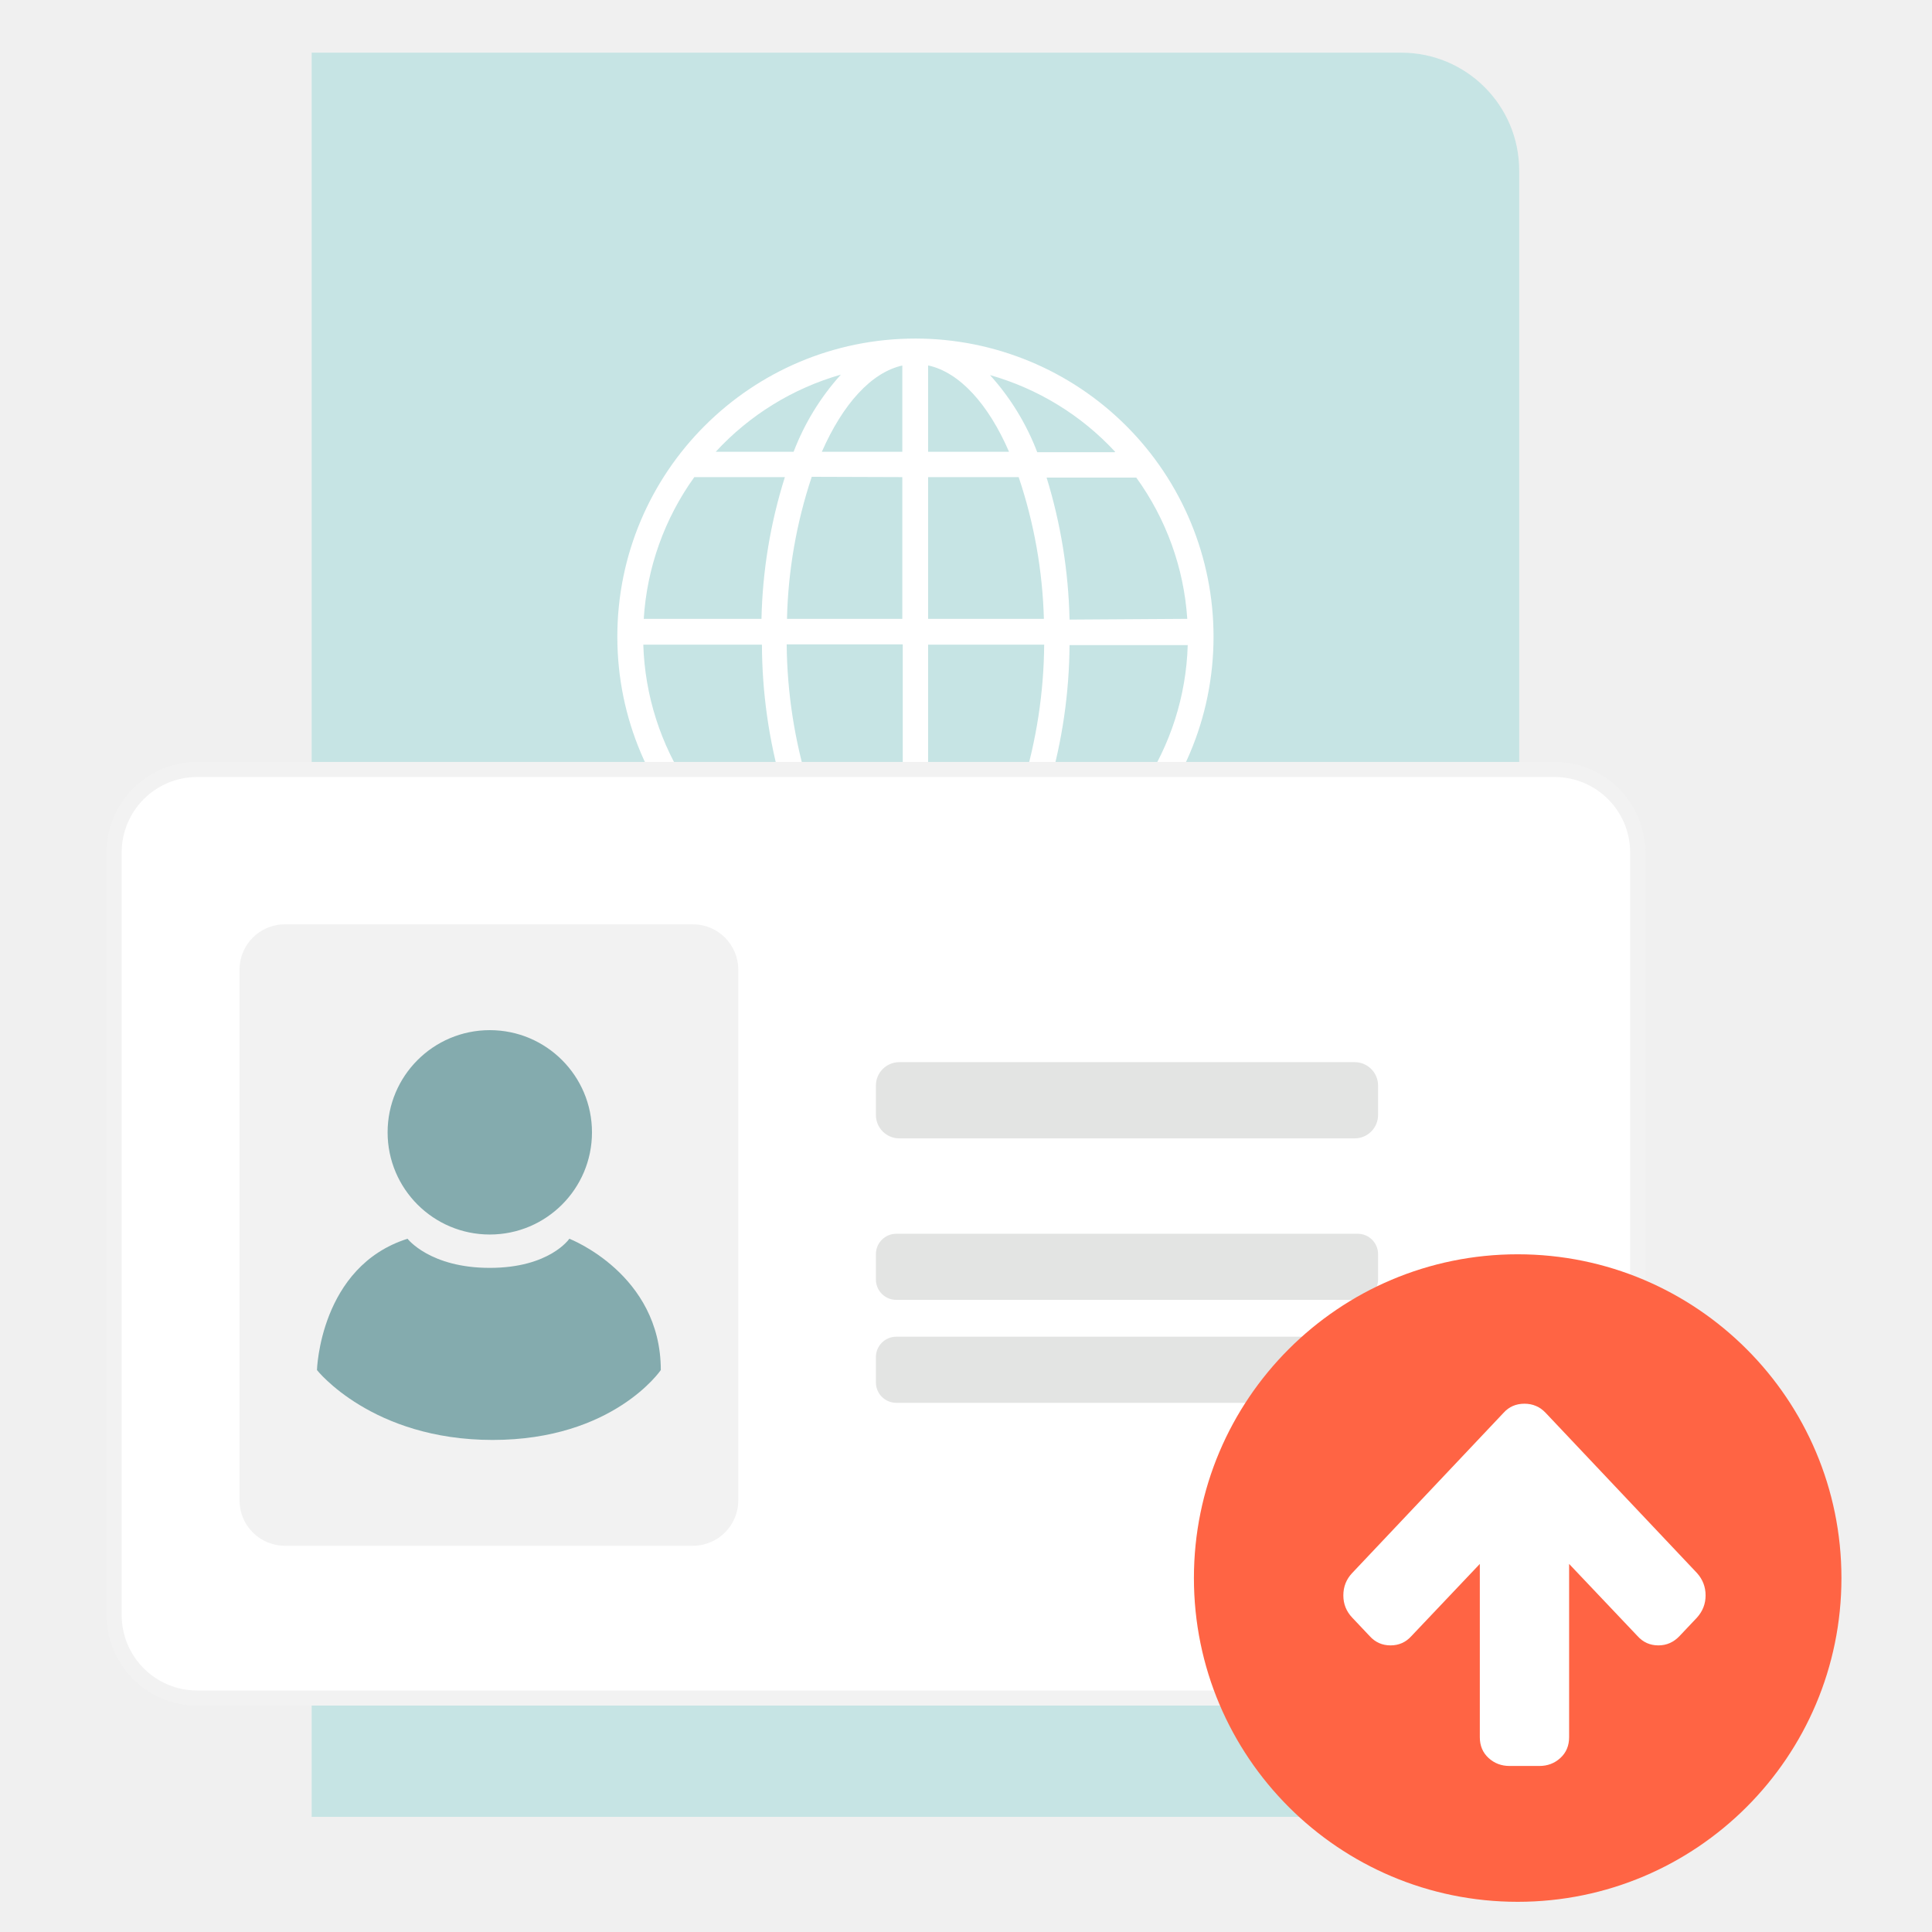
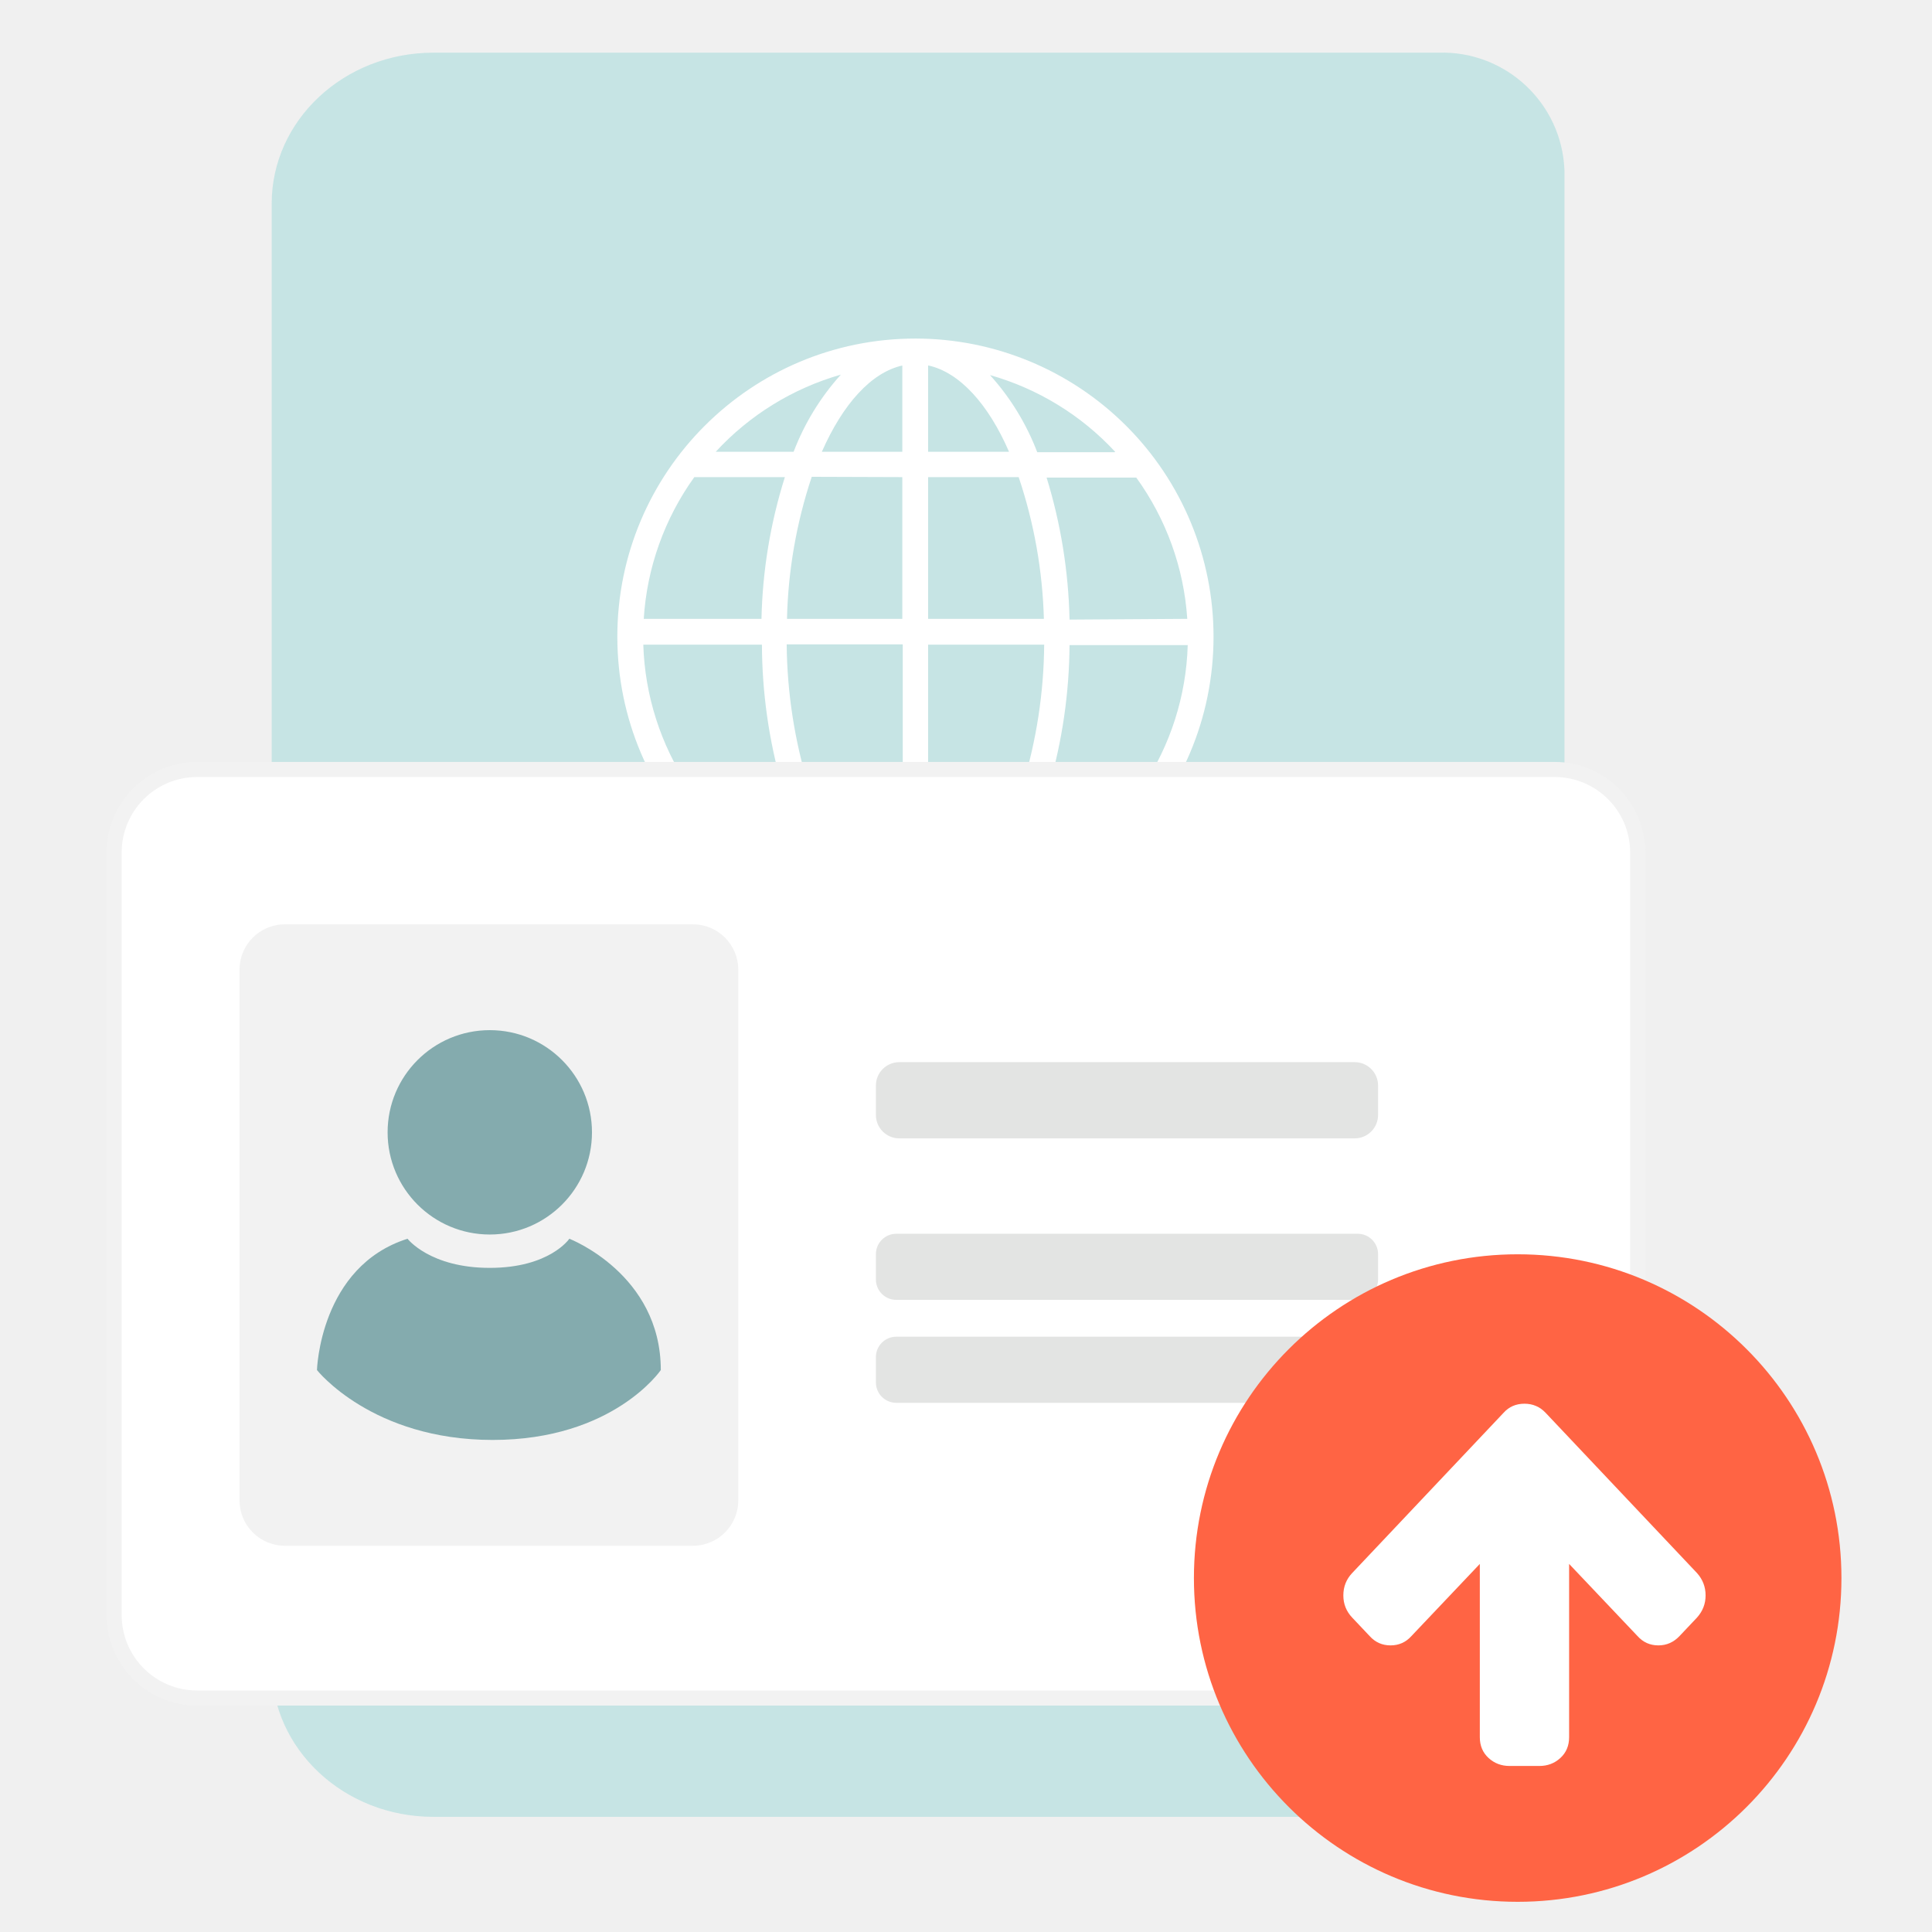
<svg xmlns="http://www.w3.org/2000/svg" width="128" height="128" viewBox="0 0 128 128" fill="none">
  <g id="illustration / deriv / light / upload-poi">
-     <path id="Vector" d="M92.84 120.37H20.65V3.49H92.84C97.154 3.49 100.65 6.987 100.65 11.3V112.55C100.645 116.863 97.153 120.359 92.84 120.37Z" fill="#C6E4E4" />
+     <path id="Vector" d="M95.29 120.37H28.71C22.79 120.37 18 115.89 18 110.37V13.49C18 7.97 22.79 3.49 28.71 3.49H95.29C99.753 3.344 103.493 6.837 103.65 11.3V112.55C103.492 117.014 99.755 120.51 95.29 120.37Z" fill="#C6E4E4" />
    <path id="Vector_2" d="M60.65 22.43C49.743 22.43 40.9 31.272 40.9 42.18C40.9 53.088 49.743 61.93 60.65 61.93C71.558 61.93 80.4 53.088 80.4 42.18C80.4 36.942 78.32 31.918 74.616 28.215C70.912 24.511 65.888 22.43 60.65 22.43ZM42.65 42.71H50.48C50.49 45.893 50.941 49.06 51.82 52.12H45.62C43.763 49.324 42.723 46.065 42.62 42.71H42.65ZM61.49 29.93V24.21C63.58 24.66 65.49 26.79 66.85 29.93H61.49ZM67.49 31.61C68.509 34.64 69.072 37.804 69.16 41H61.49V31.61H67.49ZM59.78 24.21V29.93H54.45C55.83 26.79 57.72 24.66 59.81 24.21H59.78ZM59.78 31.61V41H52.14C52.214 37.799 52.767 34.627 53.78 31.59L59.78 31.61ZM50.45 41H42.65C42.861 37.617 44.022 34.362 46 31.61H52C51.041 34.651 50.519 37.812 50.45 41ZM52.12 42.69H59.81V52.1H53.57C52.639 49.056 52.151 45.893 52.12 42.71V42.69ZM59.81 53.8V60.15C57.58 59.66 55.58 57.28 54.18 53.8H59.81ZM61.49 60.15V53.8H67.12C65.72 57.28 63.72 59.66 61.49 60.15ZM61.49 52.15V42.71H69.18C69.154 45.9 68.666 49.07 67.73 52.12L61.49 52.15ZM70.86 42.74H78.69C78.592 46.096 77.552 49.356 75.69 52.15H69.49C70.379 49.081 70.841 45.905 70.86 42.71V42.74ZM70.86 41.05C70.791 37.858 70.28 34.691 69.34 31.64H75.28C77.264 34.38 78.436 37.624 78.66 41L70.86 41.05ZM73.86 29.96H68.72C68.002 28.078 66.941 26.345 65.59 24.85C68.767 25.751 71.635 27.508 73.88 29.93L73.86 29.96ZM55.71 24.82C54.36 26.315 53.299 28.048 52.58 29.93H47.42C49.662 27.497 52.53 25.729 55.71 24.82ZM46.84 53.82H52.34C53.068 55.94 54.214 57.892 55.71 59.56C52.245 58.568 49.156 56.562 46.84 53.8V53.82ZM65.59 59.56C67.102 57.888 68.261 55.929 69 53.8H74.5C72.171 56.561 69.067 58.56 65.59 59.54V59.56Z" fill="white" />
    <path id="Vector_3" d="M87.301 78.41H34.551C32.248 78.41 30.381 80.277 30.381 82.58V84.72C30.381 87.023 32.248 88.89 34.551 88.89H87.301C89.604 88.89 91.471 87.023 91.471 84.72V82.58C91.471 80.277 89.604 78.41 87.301 78.41Z" fill="white" />
    <path id="Vector_4" d="M103.001 50.98H13.06C10.023 50.98 7.561 53.442 7.561 56.48V107C7.561 110.038 10.023 112.5 13.06 112.5H103.001C106.038 112.5 108.501 110.038 108.501 107V56.48C108.501 53.442 106.038 50.98 103.001 50.98Z" fill="white" />
    <path id="Vector_5" d="M103.001 51.48C105.762 51.48 108.001 53.719 108.001 56.48V107C108.001 109.761 105.762 112 103.001 112H13.06C10.299 112 8.061 109.761 8.061 107V56.48C8.061 53.719 10.299 51.48 13.06 51.48H103.001ZM103.001 50.48H13.06C9.747 50.48 7.061 53.166 7.061 56.48V107C7.061 110.314 9.747 113 13.06 113H103.001C106.314 113 109.001 110.314 109.001 107V56.48C109.001 53.166 106.314 50.48 103.001 50.48Z" fill="#F2F2F2" />
    <path id="Vector_6" d="M45.911 61.24H18.871C17.214 61.24 15.871 62.583 15.871 64.24V99.41C15.871 101.067 17.214 102.41 18.871 102.41H45.911C47.568 102.41 48.911 101.067 48.911 99.41V64.24C48.911 62.583 47.568 61.24 45.911 61.24Z" fill="#F2F2F2" />
    <path id="Vector_7" d="M89.751 70.37H59.581C58.725 70.37 58.031 71.064 58.031 71.92V73.87C58.031 74.726 58.725 75.42 59.581 75.42H89.751C90.607 75.42 91.301 74.726 91.301 73.87V71.92C91.301 71.064 90.607 70.37 89.751 70.37Z" fill="#E3E4E3" />
    <path id="Vector_8" d="M89.951 81.74H59.381C58.636 81.74 58.031 82.344 58.031 83.09V84.77C58.031 85.516 58.636 86.12 59.381 86.12H89.951C90.697 86.12 91.301 85.516 91.301 84.77V83.09C91.301 82.344 90.697 81.74 89.951 81.74Z" fill="#E3E4E3" />
    <path id="Vector_9" d="M89.951 88.56H59.381C58.636 88.56 58.031 89.165 58.031 89.91V91.59C58.031 92.336 58.636 92.94 59.381 92.94H89.951C90.697 92.94 91.301 92.336 91.301 91.59V89.91C91.301 89.165 90.697 88.56 89.951 88.56Z" fill="#E3E4E3" />
    <path id="Vector_10" d="M32.45 81.79C36.189 81.79 39.22 78.759 39.22 75.02C39.22 71.281 36.189 68.25 32.45 68.25C28.711 68.25 25.68 71.281 25.68 75.02C25.68 78.759 28.711 81.79 32.45 81.79Z" fill="#84ABAE" />
    <path id="Vector_11" d="M27 82.07C27 82.07 28.48 84 32.45 84C36.42 84 37.72 82.07 37.72 82.07C37.72 82.07 43.78 84.4 43.78 90.77C43.78 90.77 40.64 95.4 32.64 95.4C24.64 95.4 21 90.77 21 90.77C21 90.77 21.19 83.91 27 82.07Z" fill="#84ABAE" />
    <path id="Vector_12" d="M100.55 126C112.396 126 122 116.397 122 104.55C122 92.704 112.396 83.1 100.55 83.1C88.703 83.1 79.1 92.704 79.1 104.55C79.1 116.397 88.703 126 100.55 126Z" fill="#FF6444" />
    <path id="Vector_13" fill-rule="evenodd" clip-rule="evenodd" d="M112.43 104.218L102.402 93.603C102.022 93.201 101.555 93 101 93C100.435 93 99.973 93.201 99.614 93.603L89.585 104.218C89.195 104.631 89 105.125 89 105.701C89 106.267 89.195 106.756 89.585 107.169L90.74 108.391C91.11 108.804 91.573 109.011 92.127 109.011C92.681 109.011 93.144 108.804 93.513 108.391L98.042 103.614V115.093C98.042 115.657 98.235 116.117 98.62 116.47C99.005 116.824 99.47 117 100.014 117H101.986C102.53 117 102.995 116.824 103.38 116.47C103.765 116.117 103.958 115.657 103.958 115.093V103.614L108.487 108.391C108.856 108.804 109.318 109.011 109.873 109.011C110.417 109.011 110.885 108.804 111.275 108.391L112.43 107.169C112.81 106.745 113 106.256 113 105.701C113 105.136 112.81 104.642 112.43 104.218Z" fill="white" />
  </g>
</svg>
